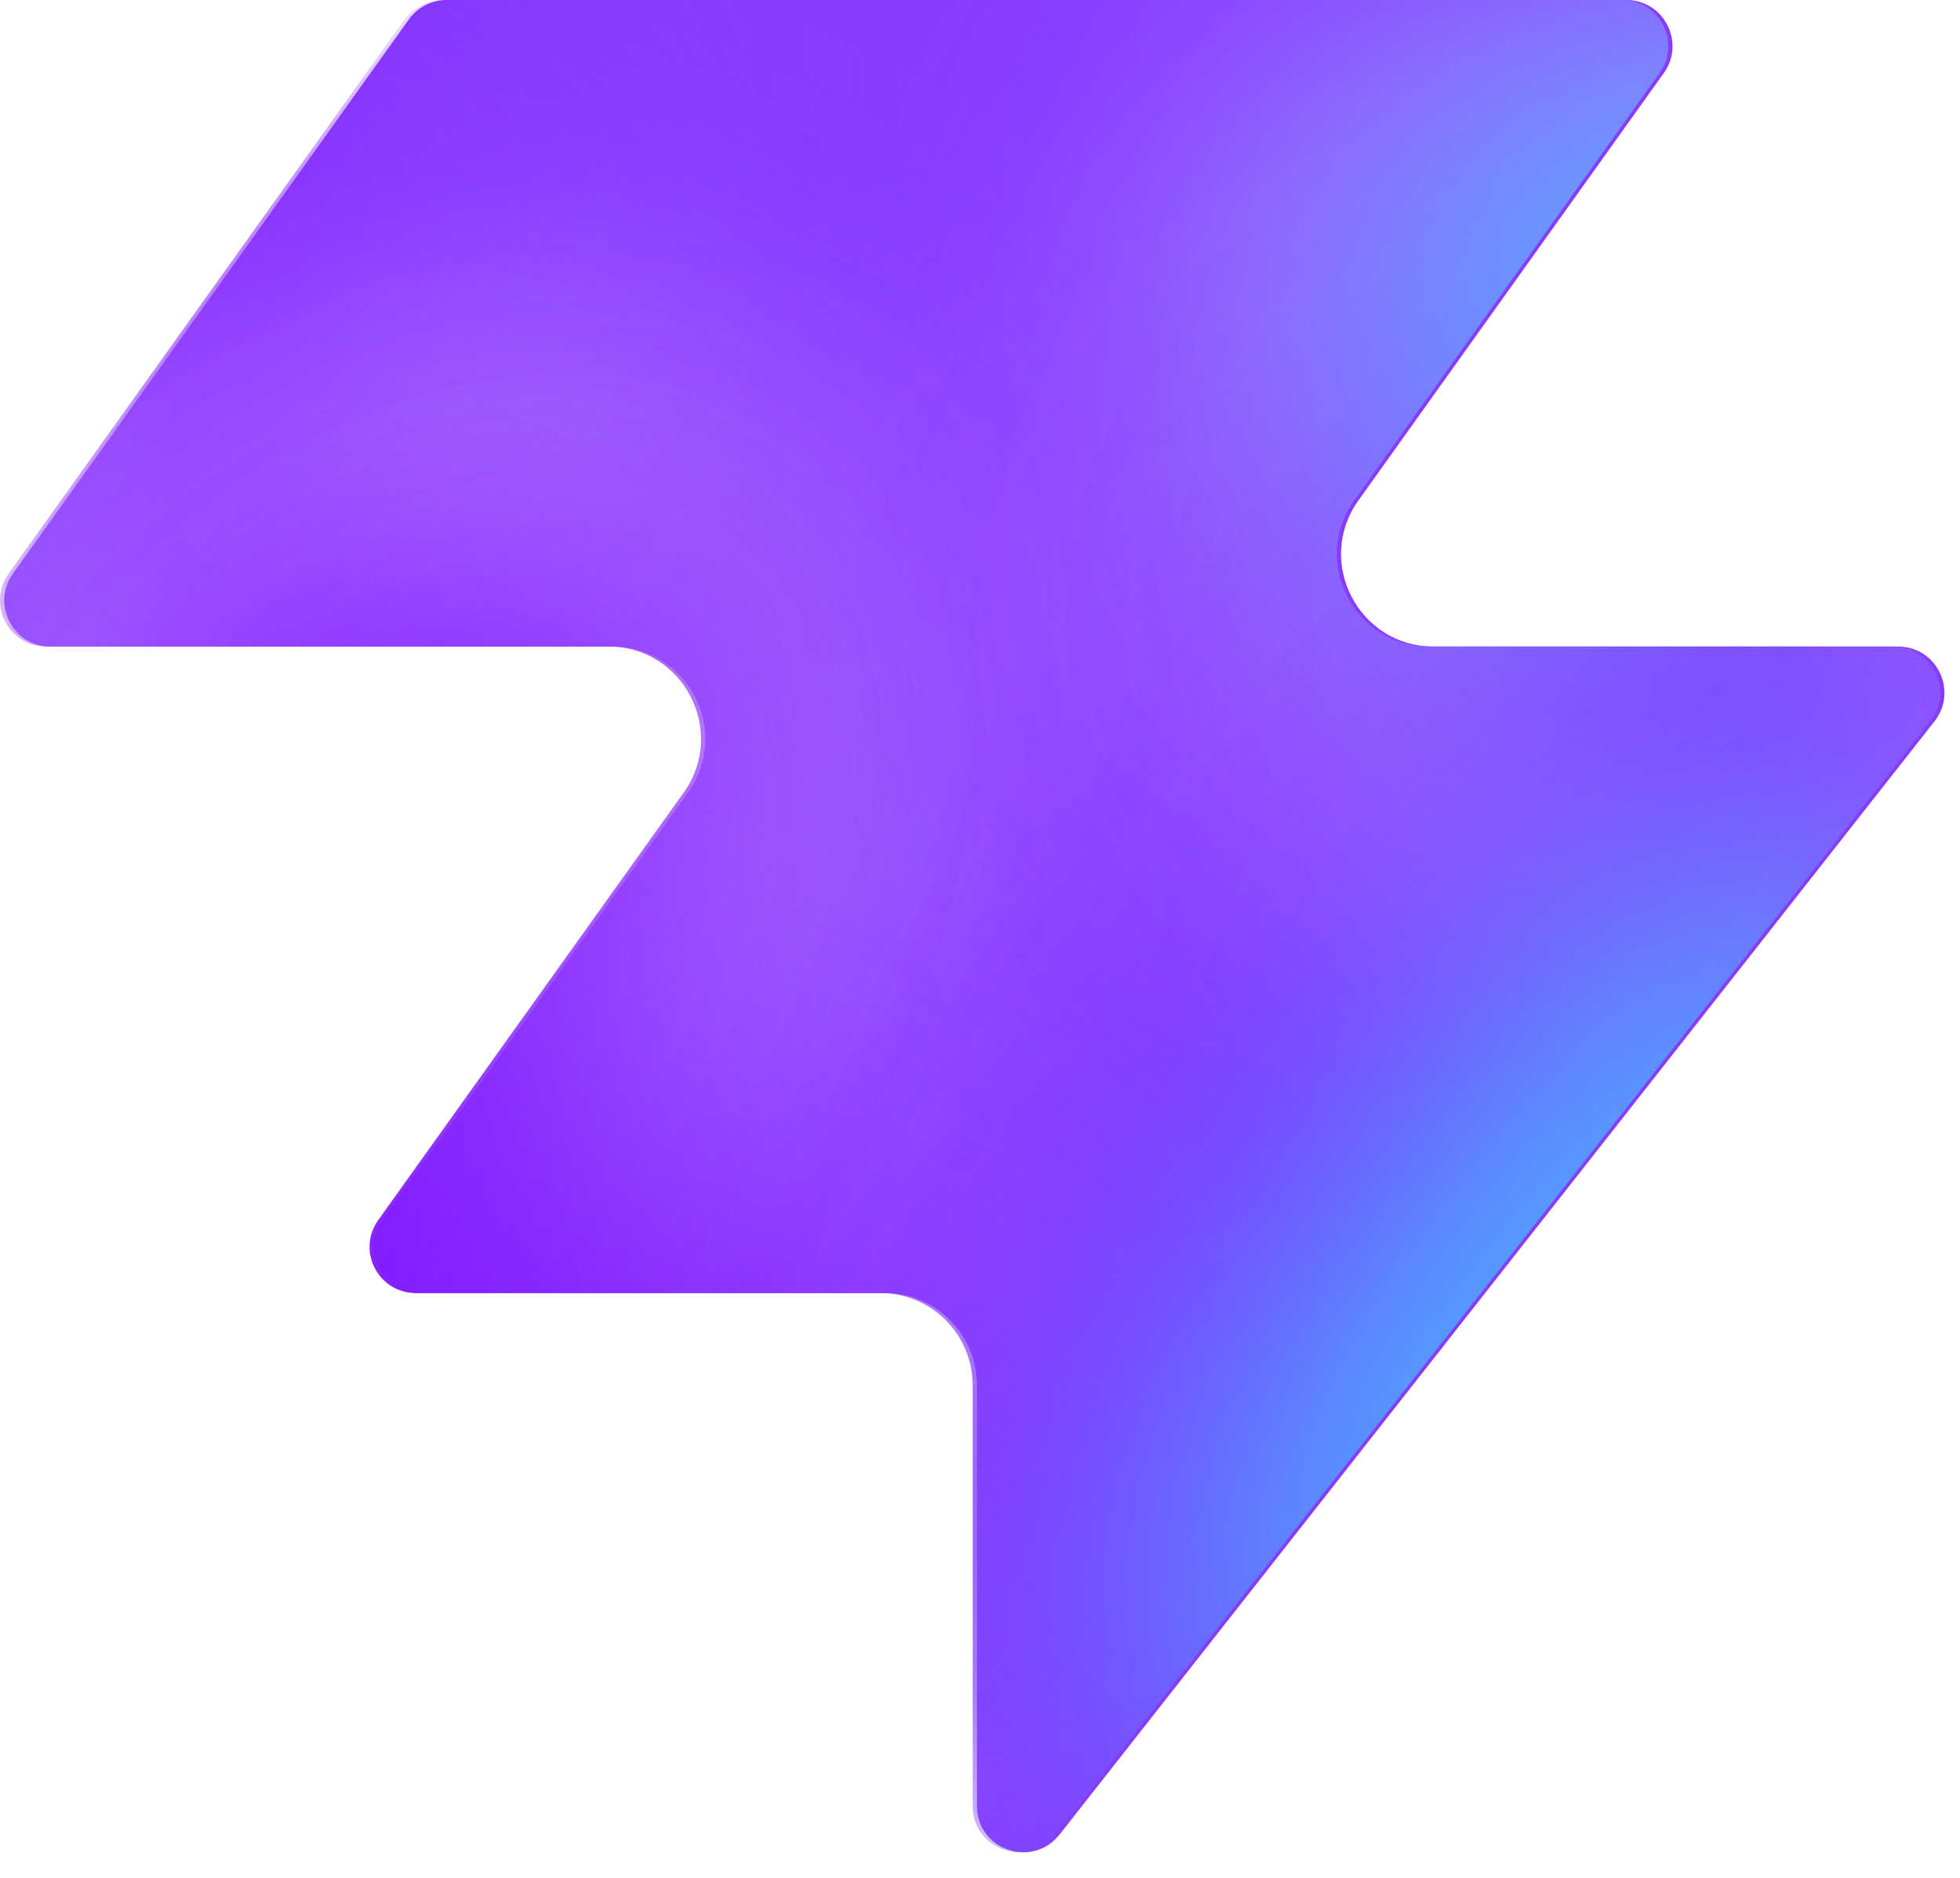
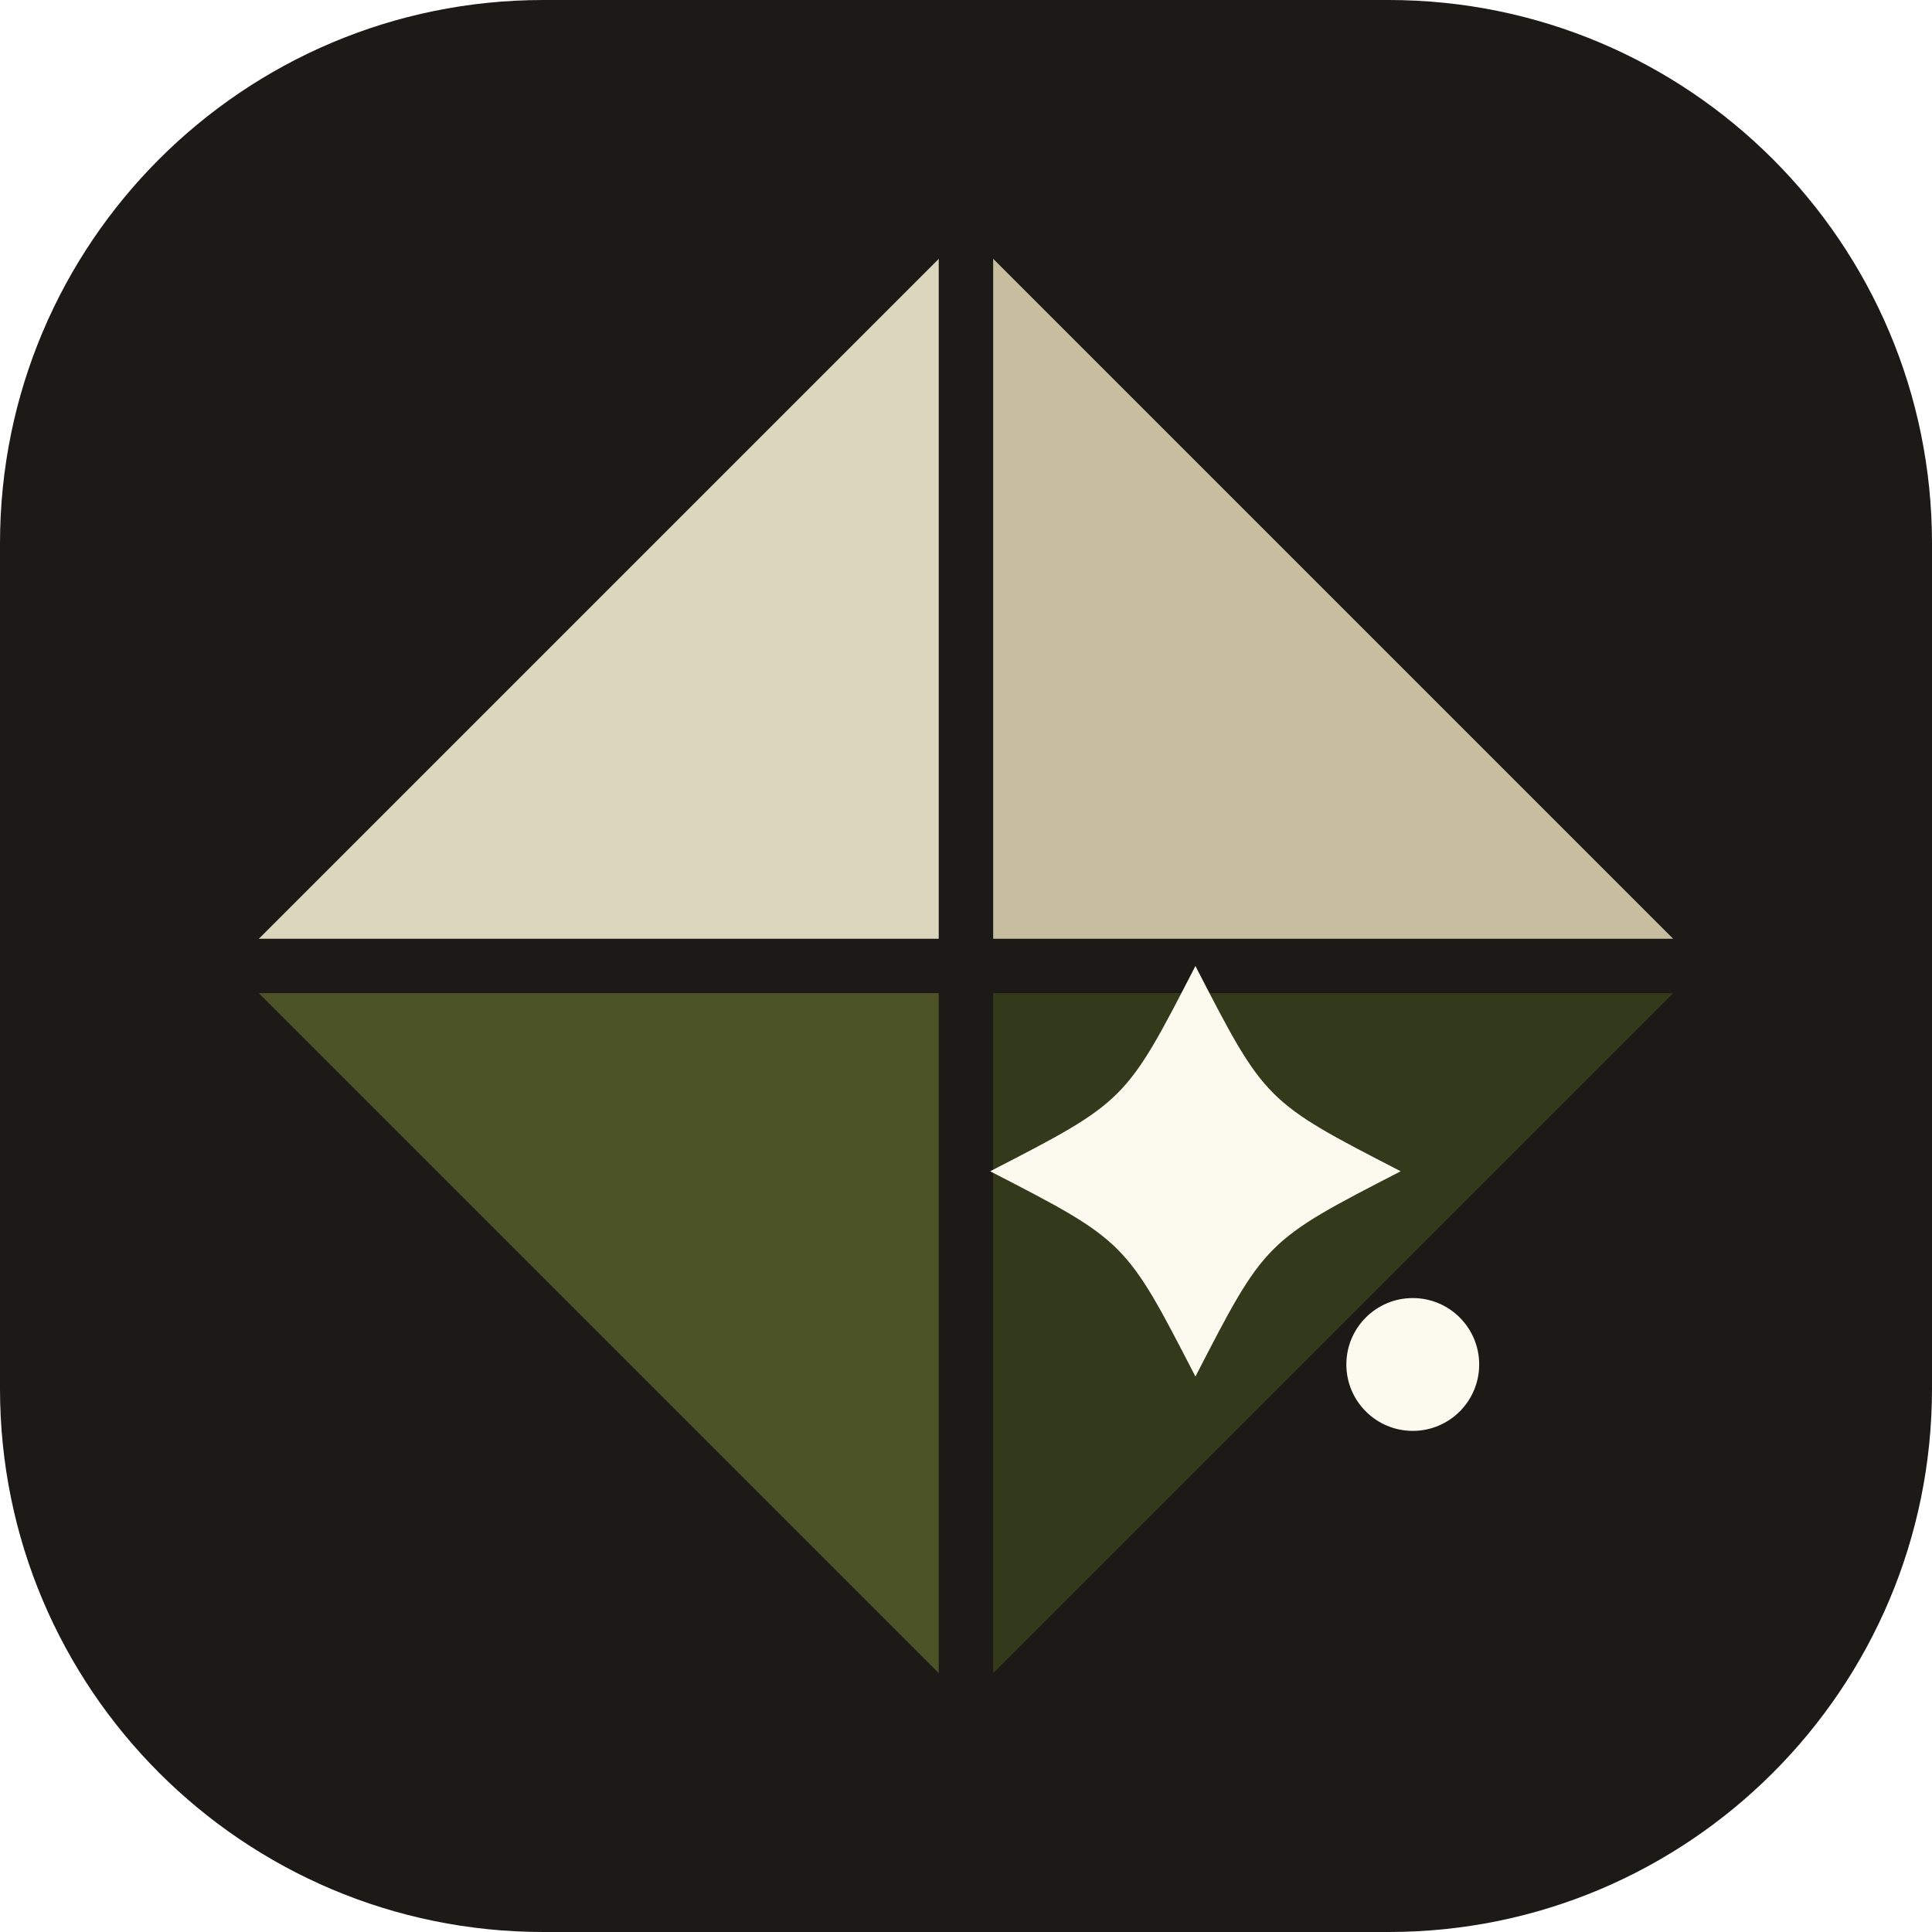
- <svg xmlns="http://www.w3.org/2000/svg" width="48" height="46" fill="none" viewBox="0 0 48 46">
-   <path fill="#863bff" d="M25.946 44.938c-.664.845-2.021.375-2.021-.698V33.937a2.26 2.26 0 0 0-2.262-2.262H10.287c-.92 0-1.456-1.04-.92-1.788l7.48-10.471c1.07-1.497 0-3.578-1.842-3.578H1.237c-.92 0-1.456-1.04-.92-1.788L10.013.474c.214-.297.556-.474.92-.474h28.894c.92 0 1.456 1.04.92 1.788l-7.48 10.471c-1.07 1.498 0 3.579 1.842 3.579h11.377c.943 0 1.473 1.088.89 1.83L25.947 44.94z" style="fill:#863bff;fill:color(display-p3 .525 .23 1);fill-opacity:1" />
-   <mask id="a" width="48" height="46" x="0" y="0" maskUnits="userSpaceOnUse" style="mask-type:alpha">
-     <path fill="#000" d="M25.842 44.938c-.664.844-2.021.375-2.021-.698V33.937a2.26 2.26 0 0 0-2.262-2.262H10.183c-.92 0-1.456-1.04-.92-1.788l7.48-10.471c1.07-1.498 0-3.579-1.842-3.579H1.133c-.92 0-1.456-1.04-.92-1.787L9.91.473c.214-.297.556-.474.92-.474h28.894c.92 0 1.456 1.04.92 1.788l-7.48 10.471c-1.07 1.498 0 3.578 1.842 3.578h11.377c.943 0 1.473 1.088.89 1.832L25.843 44.94z" style="fill:#000;fill-opacity:1" />
-   </mask>
-   <g mask="url(#a)">
-     <g filter="url(#b)">
-       <ellipse cx="5.508" cy="14.704" fill="#ede6ff" rx="5.508" ry="14.704" style="fill:#ede6ff;fill:color(display-p3 .927 .903 1);fill-opacity:1" transform="matrix(.00324 1 1 -.00324 -4.47 31.516)" />
-     </g>
-     <g filter="url(#c)">
-       <ellipse cx="10.399" cy="29.851" fill="#ede6ff" rx="10.399" ry="29.851" style="fill:#ede6ff;fill:color(display-p3 .927 .903 1);fill-opacity:1" transform="matrix(.00324 1 1 -.00324 -39.328 7.883)" />
-     </g>
-     <g filter="url(#d)">
-       <ellipse cx="5.508" cy="30.487" fill="#7e14ff" rx="5.508" ry="30.487" style="fill:#7e14ff;fill:color(display-p3 .492 .077 1);fill-opacity:1" transform="rotate(89.814 -25.913 -14.639)scale(1 -1)" />
-     </g>
-     <g filter="url(#e)">
-       <ellipse cx="5.508" cy="30.599" fill="#7e14ff" rx="5.508" ry="30.599" style="fill:#7e14ff;fill:color(display-p3 .492 .077 1);fill-opacity:1" transform="rotate(89.814 -32.644 -3.334)scale(1 -1)" />
-     </g>
-     <g filter="url(#f)">
-       <ellipse cx="5.508" cy="30.599" fill="#7e14ff" rx="5.508" ry="30.599" style="fill:#7e14ff;fill:color(display-p3 .492 .077 1);fill-opacity:1" transform="matrix(.00324 1 1 -.00324 -34.34 30.47)" />
-     </g>
-     <g filter="url(#g)">
-       <ellipse cx="14.072" cy="22.078" fill="#ede6ff" rx="14.072" ry="22.078" style="fill:#ede6ff;fill:color(display-p3 .927 .903 1);fill-opacity:1" transform="rotate(93.35 24.506 48.493)scale(-1 1)" />
-     </g>
-     <g filter="url(#h)">
-       <ellipse cx="3.47" cy="21.501" fill="#7e14ff" rx="3.47" ry="21.501" style="fill:#7e14ff;fill:color(display-p3 .492 .077 1);fill-opacity:1" transform="rotate(89.009 28.708 47.59)scale(-1 1)" />
-     </g>
-     <g filter="url(#i)">
-       <ellipse cx="3.47" cy="21.501" fill="#7e14ff" rx="3.47" ry="21.501" style="fill:#7e14ff;fill:color(display-p3 .492 .077 1);fill-opacity:1" transform="rotate(89.009 28.708 47.59)scale(-1 1)" />
-     </g>
-     <g filter="url(#j)">
-       <ellipse cx=".387" cy="8.972" fill="#7e14ff" rx="4.407" ry="29.108" style="fill:#7e14ff;fill:color(display-p3 .492 .077 1);fill-opacity:1" transform="rotate(39.51 .387 8.972)" />
-     </g>
-     <g filter="url(#k)">
-       <ellipse cx="47.523" cy="-6.092" fill="#7e14ff" rx="4.407" ry="29.108" style="fill:#7e14ff;fill:color(display-p3 .492 .077 1);fill-opacity:1" transform="rotate(37.892 47.523 -6.092)" />
-     </g>
-     <g filter="url(#l)">
-       <ellipse cx="41.412" cy="6.333" fill="#47bfff" rx="5.971" ry="9.665" style="fill:#47bfff;fill:color(display-p3 .28 .748 1);fill-opacity:1" transform="rotate(37.892 41.412 6.333)" />
-     </g>
-     <g filter="url(#m)">
-       <ellipse cx="-1.879" cy="38.332" fill="#7e14ff" rx="4.407" ry="29.108" style="fill:#7e14ff;fill:color(display-p3 .492 .077 1);fill-opacity:1" transform="rotate(37.892 -1.88 38.332)" />
-     </g>
-     <g filter="url(#n)">
-       <ellipse cx="-1.879" cy="38.332" fill="#7e14ff" rx="4.407" ry="29.108" style="fill:#7e14ff;fill:color(display-p3 .492 .077 1);fill-opacity:1" transform="rotate(37.892 -1.88 38.332)" />
-     </g>
-     <g filter="url(#o)">
-       <ellipse cx="35.651" cy="29.907" fill="#7e14ff" rx="4.407" ry="29.108" style="fill:#7e14ff;fill:color(display-p3 .492 .077 1);fill-opacity:1" transform="rotate(37.892 35.651 29.907)" />
-     </g>
-     <g filter="url(#p)">
-       <ellipse cx="38.418" cy="32.4" fill="#47bfff" rx="5.971" ry="15.297" style="fill:#47bfff;fill:color(display-p3 .28 .748 1);fill-opacity:1" transform="rotate(37.892 38.418 32.4)" />
-     </g>
-   </g>
-   <defs>
-     <filter id="b" width="60.045" height="41.654" x="-19.77" y="16.149" color-interpolation-filters="sRGB" filterUnits="userSpaceOnUse">
-       <feFlood flood-opacity="0" result="BackgroundImageFix" />
-       <feBlend in="SourceGraphic" in2="BackgroundImageFix" result="shape" />
-       <feGaussianBlur result="effect1_foregroundBlur_2002_17158" stdDeviation="7.659" />
-     </filter>
-     <filter id="c" width="90.34" height="51.437" x="-54.613" y="-7.533" color-interpolation-filters="sRGB" filterUnits="userSpaceOnUse">
-       <feFlood flood-opacity="0" result="BackgroundImageFix" />
-       <feBlend in="SourceGraphic" in2="BackgroundImageFix" result="shape" />
-       <feGaussianBlur result="effect1_foregroundBlur_2002_17158" stdDeviation="7.659" />
-     </filter>
-     <filter id="d" width="79.355" height="29.4" x="-49.64" y="2.03" color-interpolation-filters="sRGB" filterUnits="userSpaceOnUse">
-       <feFlood flood-opacity="0" result="BackgroundImageFix" />
-       <feBlend in="SourceGraphic" in2="BackgroundImageFix" result="shape" />
-       <feGaussianBlur result="effect1_foregroundBlur_2002_17158" stdDeviation="4.596" />
-     </filter>
-     <filter id="e" width="79.579" height="29.4" x="-45.045" y="20.029" color-interpolation-filters="sRGB" filterUnits="userSpaceOnUse">
-       <feFlood flood-opacity="0" result="BackgroundImageFix" />
-       <feBlend in="SourceGraphic" in2="BackgroundImageFix" result="shape" />
-       <feGaussianBlur result="effect1_foregroundBlur_2002_17158" stdDeviation="4.596" />
-     </filter>
-     <filter id="f" width="79.579" height="29.4" x="-43.513" y="21.178" color-interpolation-filters="sRGB" filterUnits="userSpaceOnUse">
-       <feFlood flood-opacity="0" result="BackgroundImageFix" />
-       <feBlend in="SourceGraphic" in2="BackgroundImageFix" result="shape" />
-       <feGaussianBlur result="effect1_foregroundBlur_2002_17158" stdDeviation="4.596" />
-     </filter>
-     <filter id="g" width="74.749" height="58.852" x="15.756" y="-17.901" color-interpolation-filters="sRGB" filterUnits="userSpaceOnUse">
-       <feFlood flood-opacity="0" result="BackgroundImageFix" />
-       <feBlend in="SourceGraphic" in2="BackgroundImageFix" result="shape" />
-       <feGaussianBlur result="effect1_foregroundBlur_2002_17158" stdDeviation="7.659" />
-     </filter>
-     <filter id="h" width="61.377" height="25.362" x="23.548" y="2.284" color-interpolation-filters="sRGB" filterUnits="userSpaceOnUse">
-       <feFlood flood-opacity="0" result="BackgroundImageFix" />
-       <feBlend in="SourceGraphic" in2="BackgroundImageFix" result="shape" />
-       <feGaussianBlur result="effect1_foregroundBlur_2002_17158" stdDeviation="4.596" />
-     </filter>
-     <filter id="i" width="61.377" height="25.362" x="23.548" y="2.284" color-interpolation-filters="sRGB" filterUnits="userSpaceOnUse">
-       <feFlood flood-opacity="0" result="BackgroundImageFix" />
-       <feBlend in="SourceGraphic" in2="BackgroundImageFix" result="shape" />
-       <feGaussianBlur result="effect1_foregroundBlur_2002_17158" stdDeviation="4.596" />
-     </filter>
-     <filter id="j" width="56.045" height="63.649" x="-27.636" y="-22.853" color-interpolation-filters="sRGB" filterUnits="userSpaceOnUse">
-       <feFlood flood-opacity="0" result="BackgroundImageFix" />
-       <feBlend in="SourceGraphic" in2="BackgroundImageFix" result="shape" />
-       <feGaussianBlur result="effect1_foregroundBlur_2002_17158" stdDeviation="4.596" />
-     </filter>
-     <filter id="k" width="54.814" height="64.646" x="20.116" y="-38.415" color-interpolation-filters="sRGB" filterUnits="userSpaceOnUse">
-       <feFlood flood-opacity="0" result="BackgroundImageFix" />
-       <feBlend in="SourceGraphic" in2="BackgroundImageFix" result="shape" />
-       <feGaussianBlur result="effect1_foregroundBlur_2002_17158" stdDeviation="4.596" />
-     </filter>
-     <filter id="l" width="33.541" height="35.313" x="24.641" y="-11.323" color-interpolation-filters="sRGB" filterUnits="userSpaceOnUse">
-       <feFlood flood-opacity="0" result="BackgroundImageFix" />
-       <feBlend in="SourceGraphic" in2="BackgroundImageFix" result="shape" />
-       <feGaussianBlur result="effect1_foregroundBlur_2002_17158" stdDeviation="4.596" />
-     </filter>
-     <filter id="m" width="54.814" height="64.646" x="-29.286" y="6.009" color-interpolation-filters="sRGB" filterUnits="userSpaceOnUse">
-       <feFlood flood-opacity="0" result="BackgroundImageFix" />
-       <feBlend in="SourceGraphic" in2="BackgroundImageFix" result="shape" />
-       <feGaussianBlur result="effect1_foregroundBlur_2002_17158" stdDeviation="4.596" />
-     </filter>
-     <filter id="n" width="54.814" height="64.646" x="-29.286" y="6.009" color-interpolation-filters="sRGB" filterUnits="userSpaceOnUse">
-       <feFlood flood-opacity="0" result="BackgroundImageFix" />
-       <feBlend in="SourceGraphic" in2="BackgroundImageFix" result="shape" />
-       <feGaussianBlur result="effect1_foregroundBlur_2002_17158" stdDeviation="4.596" />
-     </filter>
-     <filter id="o" width="54.814" height="64.646" x="8.244" y="-2.416" color-interpolation-filters="sRGB" filterUnits="userSpaceOnUse">
-       <feFlood flood-opacity="0" result="BackgroundImageFix" />
-       <feBlend in="SourceGraphic" in2="BackgroundImageFix" result="shape" />
-       <feGaussianBlur result="effect1_foregroundBlur_2002_17158" stdDeviation="4.596" />
-     </filter>
-     <filter id="p" width="39.409" height="43.623" x="18.713" y="10.588" color-interpolation-filters="sRGB" filterUnits="userSpaceOnUse">
-       <feFlood flood-opacity="0" result="BackgroundImageFix" />
-       <feBlend in="SourceGraphic" in2="BackgroundImageFix" result="shape" />
-       <feGaussianBlur result="effect1_foregroundBlur_2002_17158" stdDeviation="4.596" />
-     </filter>
-   </defs>
+ <svg xmlns="http://www.w3.org/2000/svg" width="32" height="32" viewBox="0 0 32 32">
+   <rect x="0" y="0" width="32" height="32" rx="9" ry="9" fill="#1B1A17" />
+   <polygon points="16,3.2 3.2,16 16,16" fill="#DCD6BC" stroke="#1B1A17" stroke-width="0.9" stroke-linejoin="round" />
+   <polygon points="16,3.2 28.8,16 16,16" fill="#C7BE9F" stroke="#1B1A17" stroke-width="0.9" stroke-linejoin="round" />
+   <polygon points="3.2,16 16,28.8 16,16" fill="#4B5327" stroke="#1B1A17" stroke-width="0.9" stroke-linejoin="round" />
+   <polygon points="28.8,16 16,28.8 16,16" fill="#333A1C" stroke="#1B1A17" stroke-width="0.9" stroke-linejoin="round" />
+   <path d="M19.8 16 C 20.956 18.244 20.956 18.244 23.2 19.4 C 20.956 20.556 20.956 20.556 19.8 22.8 C 18.644 20.556 18.644 20.556 16.4 19.4 C 18.644 18.244 18.644 18.244 19.8 16 Z" fill="#FCFAEF" />
+   <circle cx="23.4" cy="22.6" r="1.1" fill="#FCFAEF" />
</svg>
